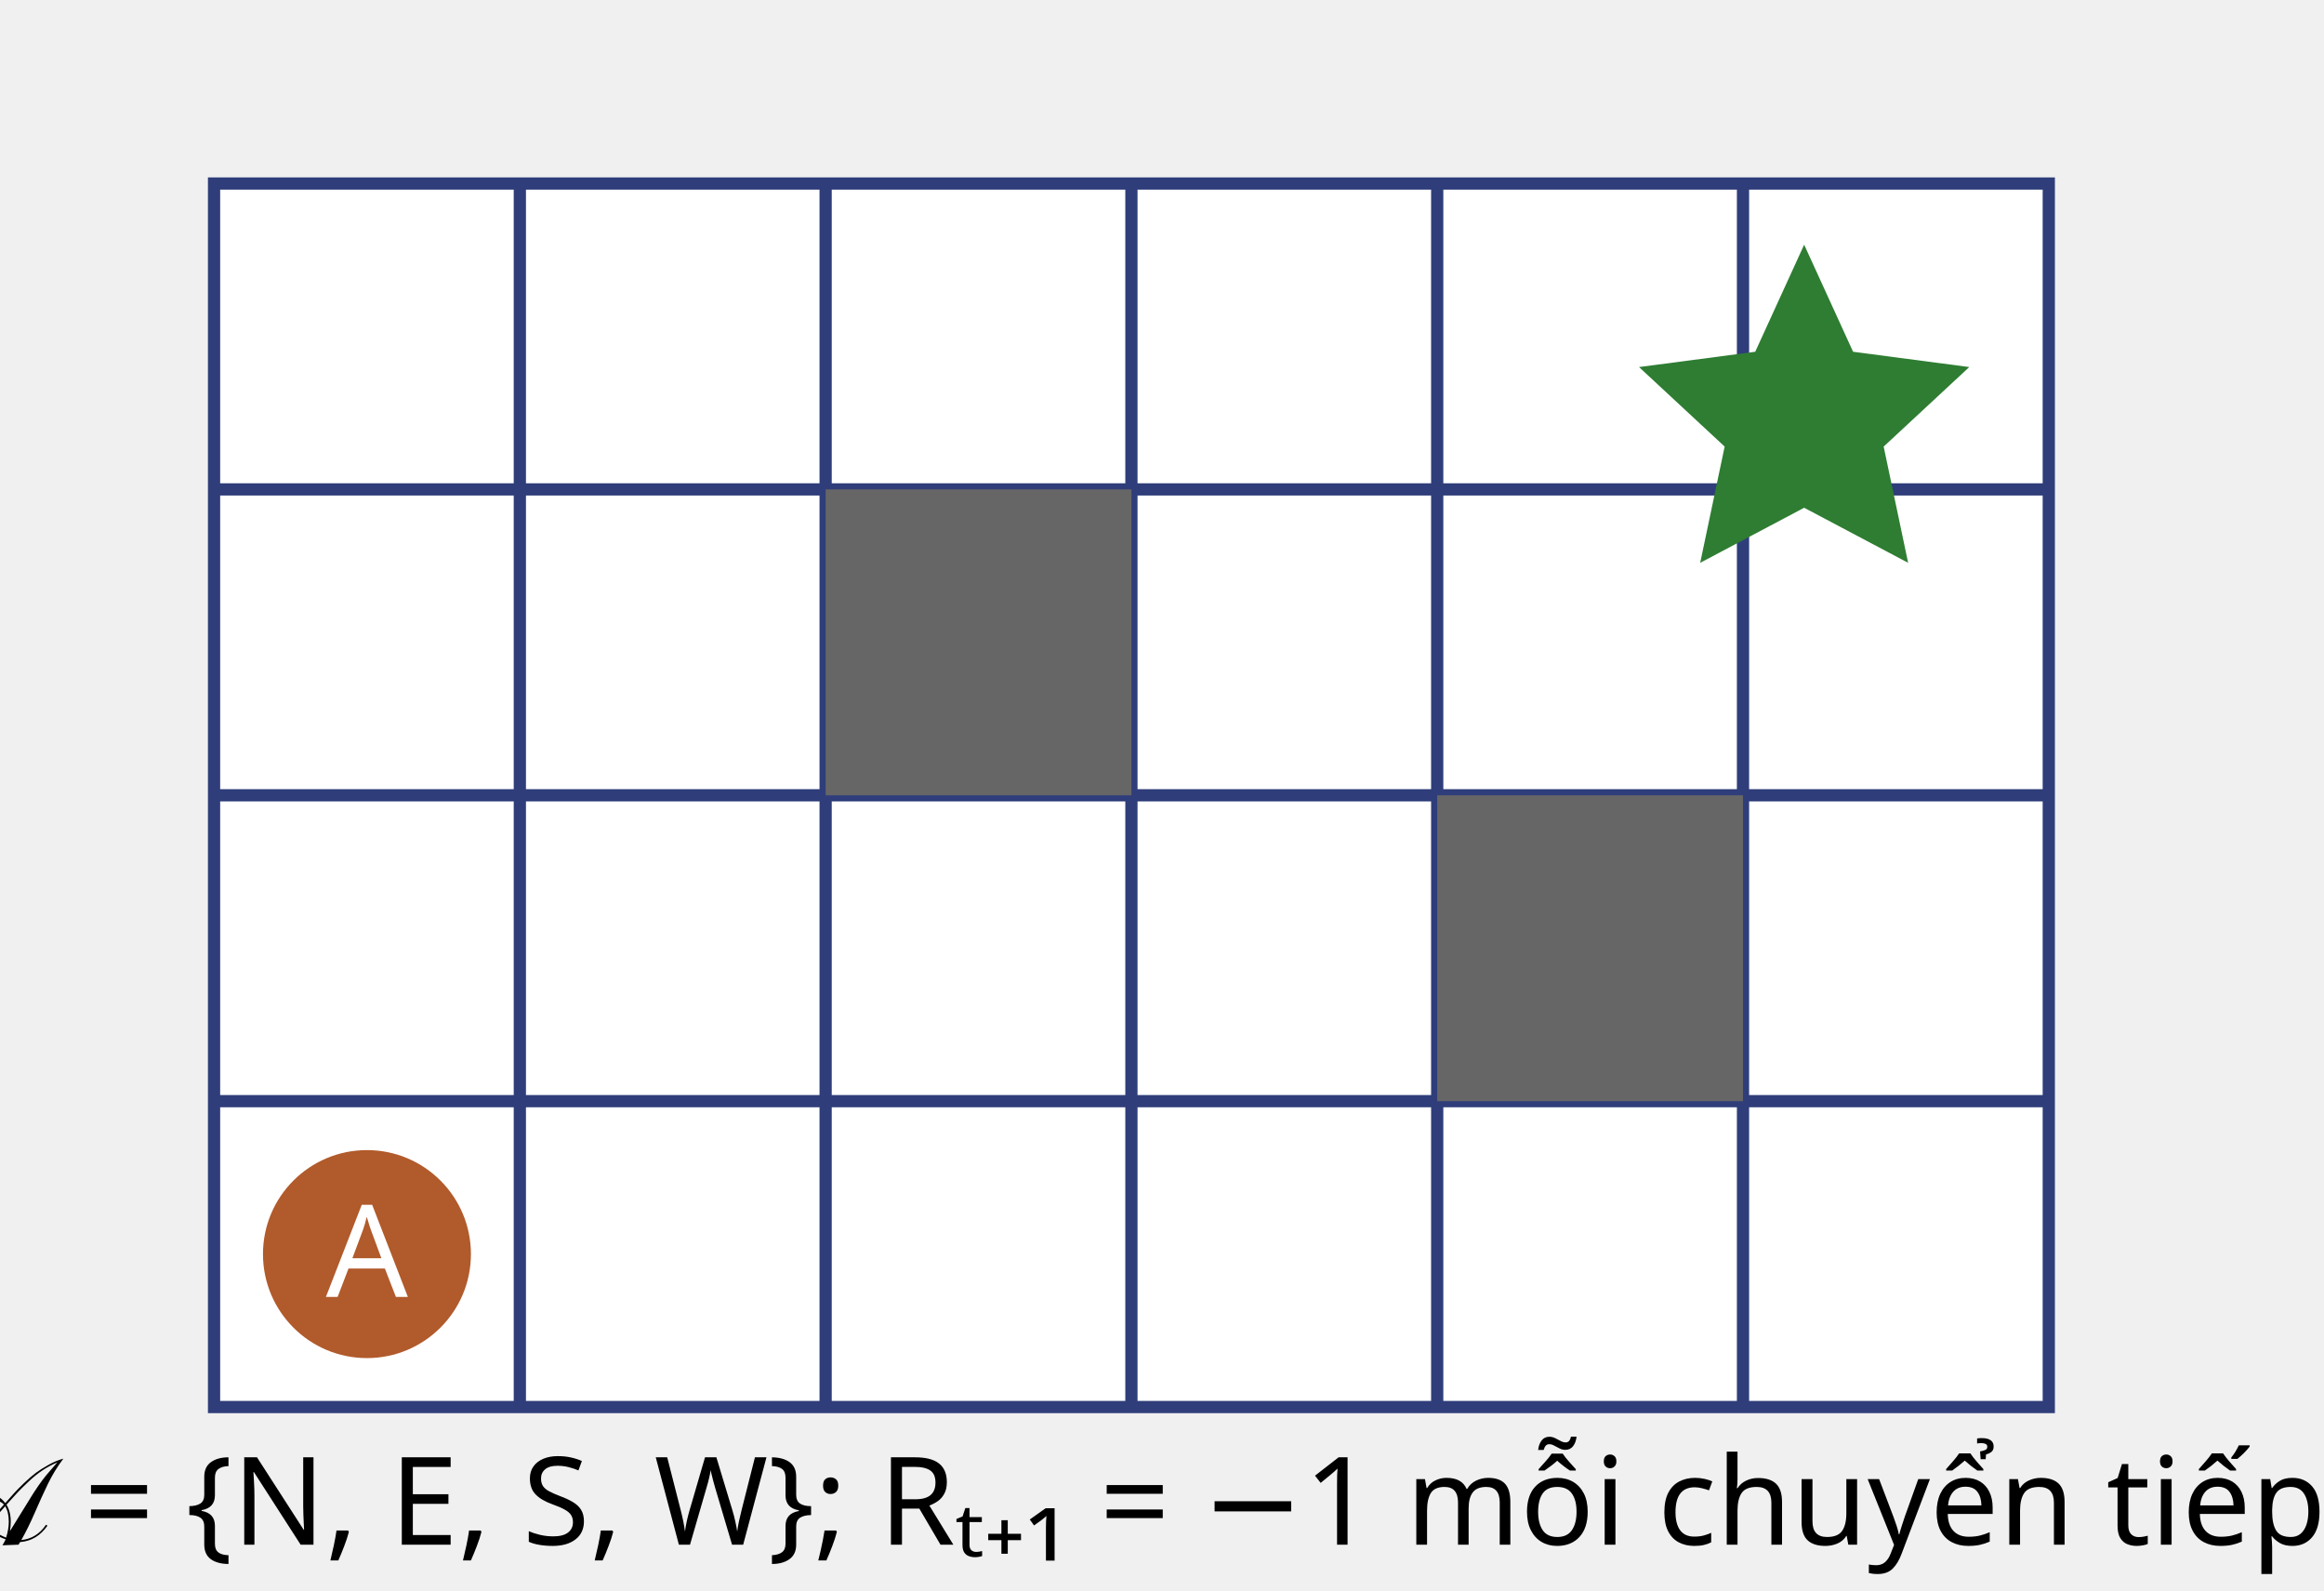
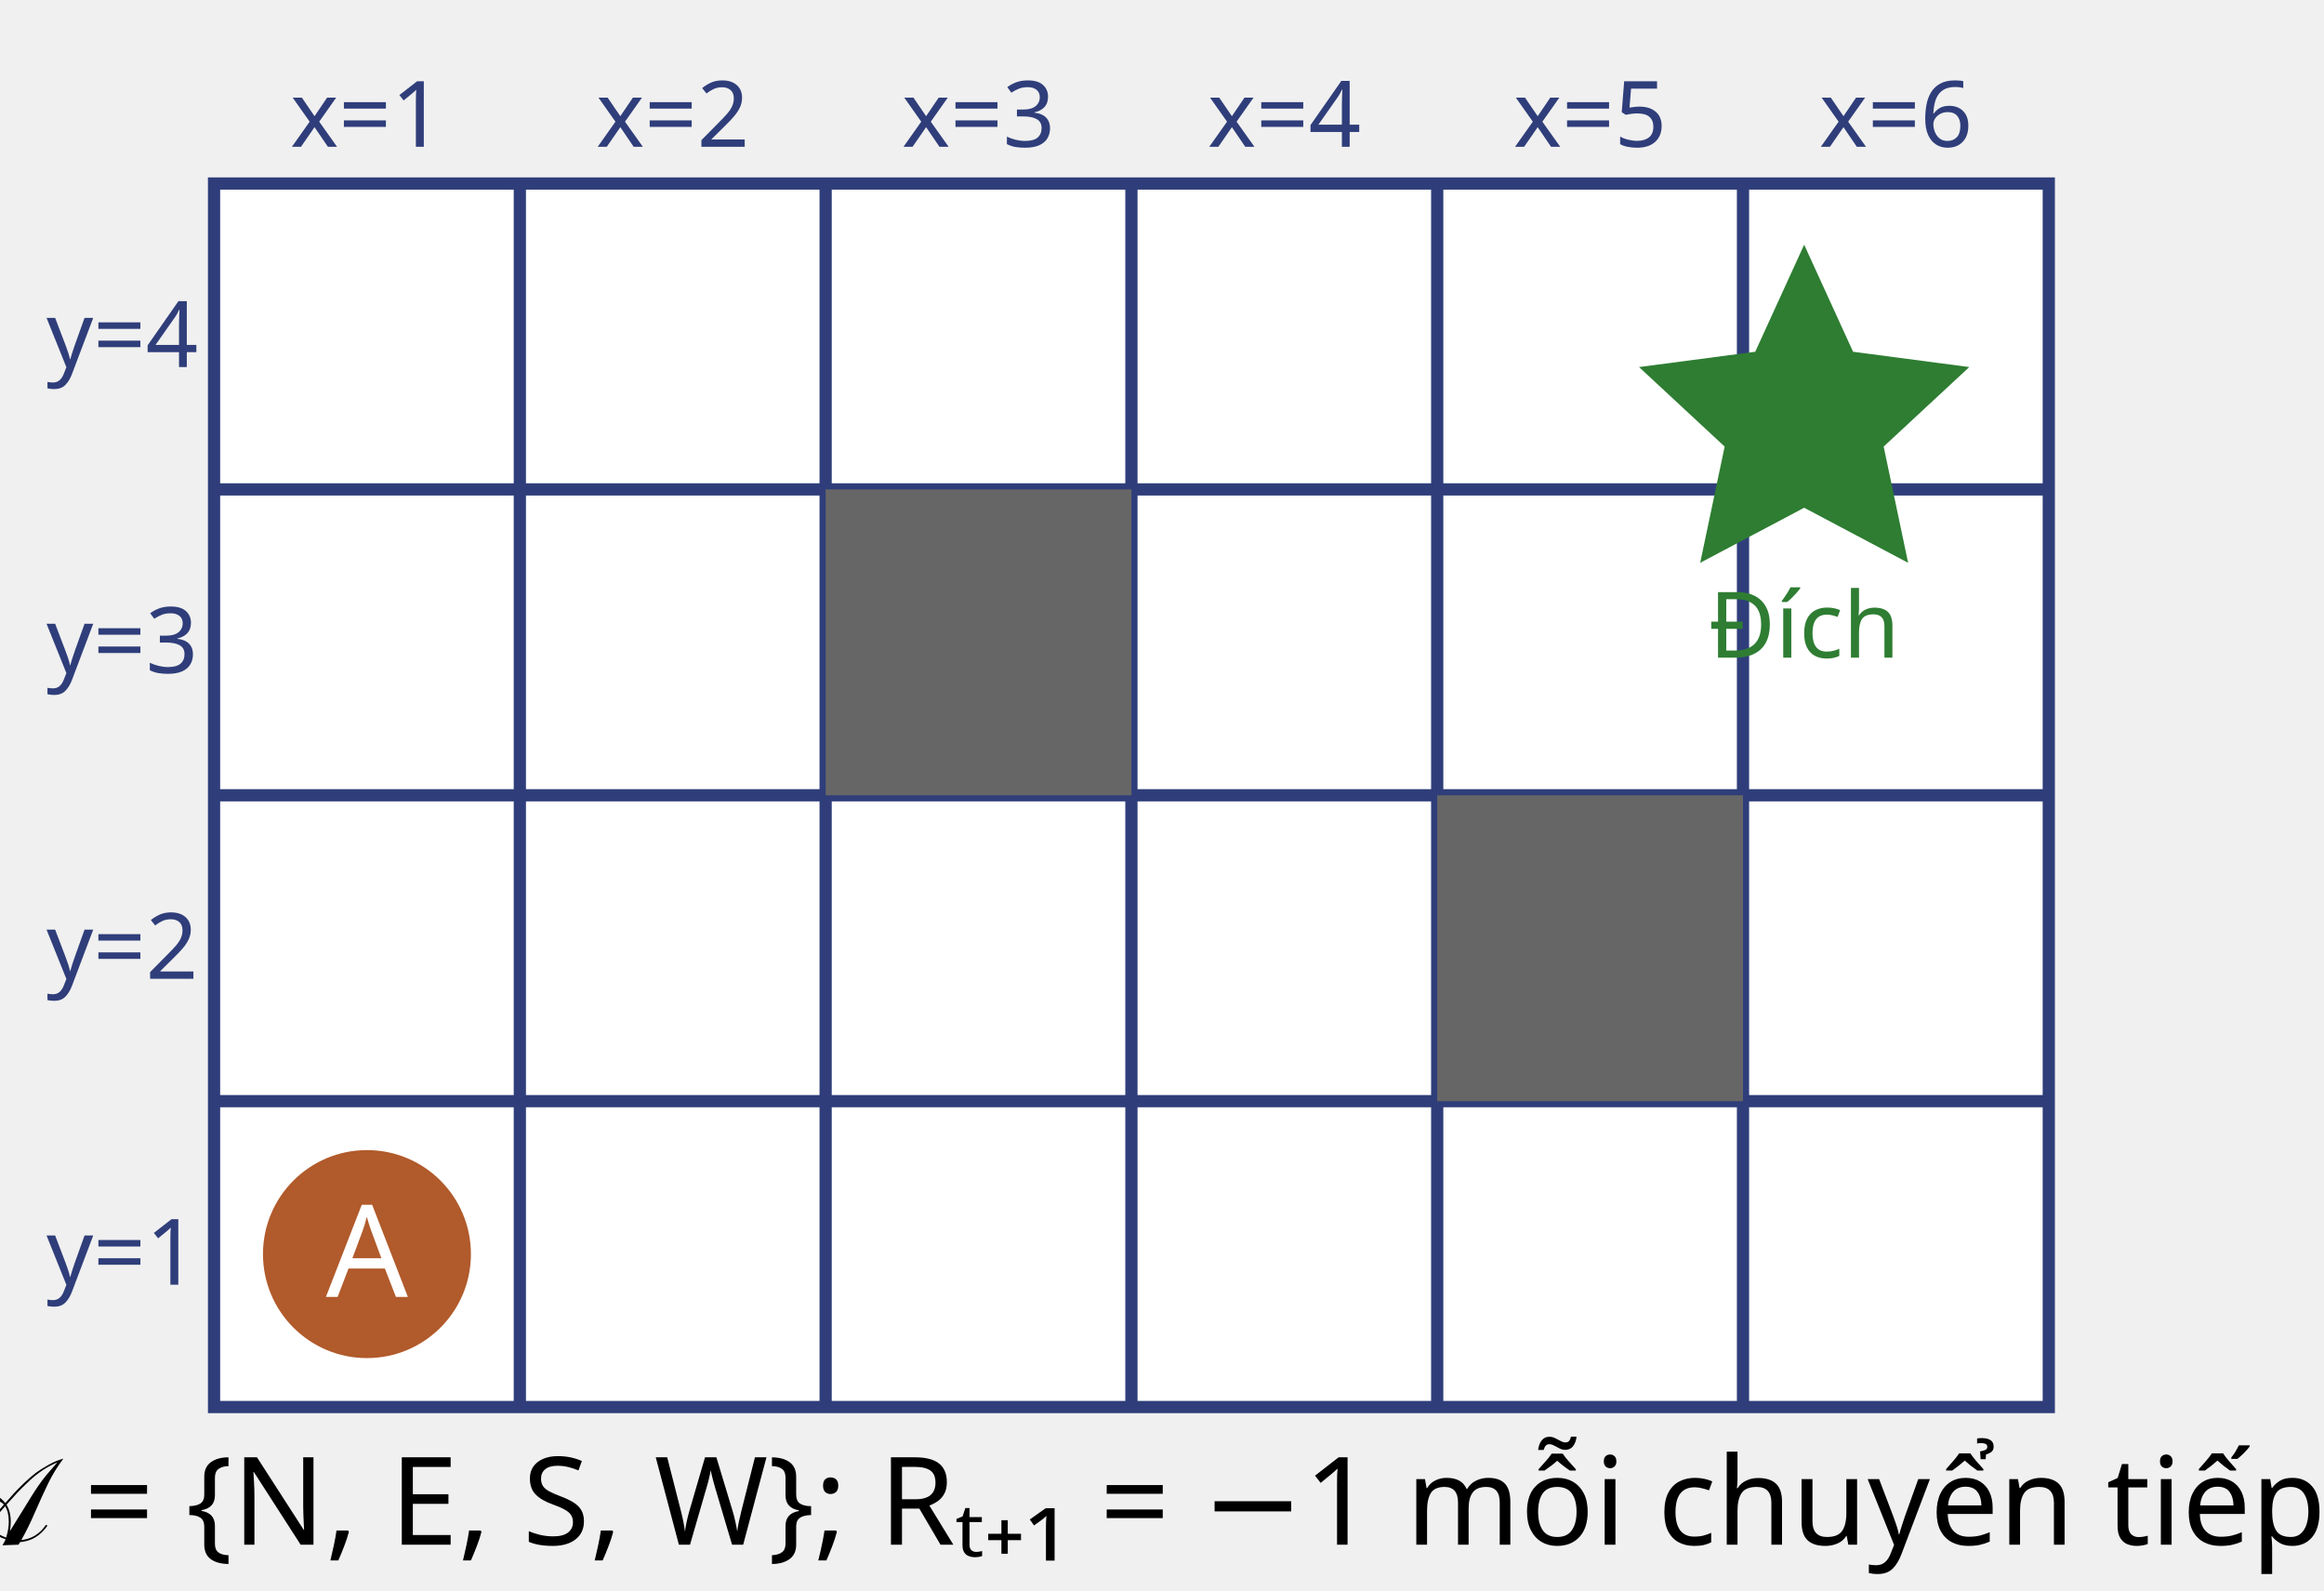
<svg xmlns="http://www.w3.org/2000/svg" viewBox="0 0 760 520" role="img" aria-labelledby="title desc">
  <g stroke="#2F3E7A" stroke-width="4">
    <rect x="70" y="60" width="600" height="400" fill="#fff" />
    <path d="M170 60V460M270 60V460M370 60V460M470 60V460M570 60V460M70 160H670M70 260H670M70 360H670" />
  </g>
  <rect x="270" y="160" width="100" height="100" fill="#666" />
  <rect x="470" y="260" width="100" height="100" fill="#666" />
  <circle cx="120" cy="410" r="34" fill="#B15A2B" />
  <text x="120" y="424" text-anchor="middle" font-family="sans-serif" font-size="42" fill="#fff">A</text>
  <path d="M590 80L606 115L644 120L616 146L624 184L590 166L556 184L564 146L536 120L574 115Z" fill="#2E7D32" />
+   <text x="590" y="215" text-anchor="middle" font-family="sans-serif" font-size="30" fill="#2E7D32">Đích</text>
+   <g font-family="sans-serif" font-size="30" fill="#2F3E7A" text-anchor="middle">
+     <text x="120" y="48">x=1</text>
+     <text x="220" y="48">x=2</text>
+     <text x="320" y="48">x=3</text>
+     <text x="420" y="48">x=4</text>
+     <text x="520" y="48">x=5</text>
+     <text x="620" y="48">x=6</text>
+     <text x="40" y="120">y=4</text>
+     <text x="40" y="220">y=3</text>
+     <text x="40" y="320">y=2</text>
+     <text x="40" y="420">y=1</text>
+   </g>
  <text x="370" y="505" text-anchor="middle" font-family="sans-serif" font-size="40">𝒜 = {N, E, S, W}; Rₜ₊₁ = −1 mỗi chuyển tiếp</text>
</svg>
